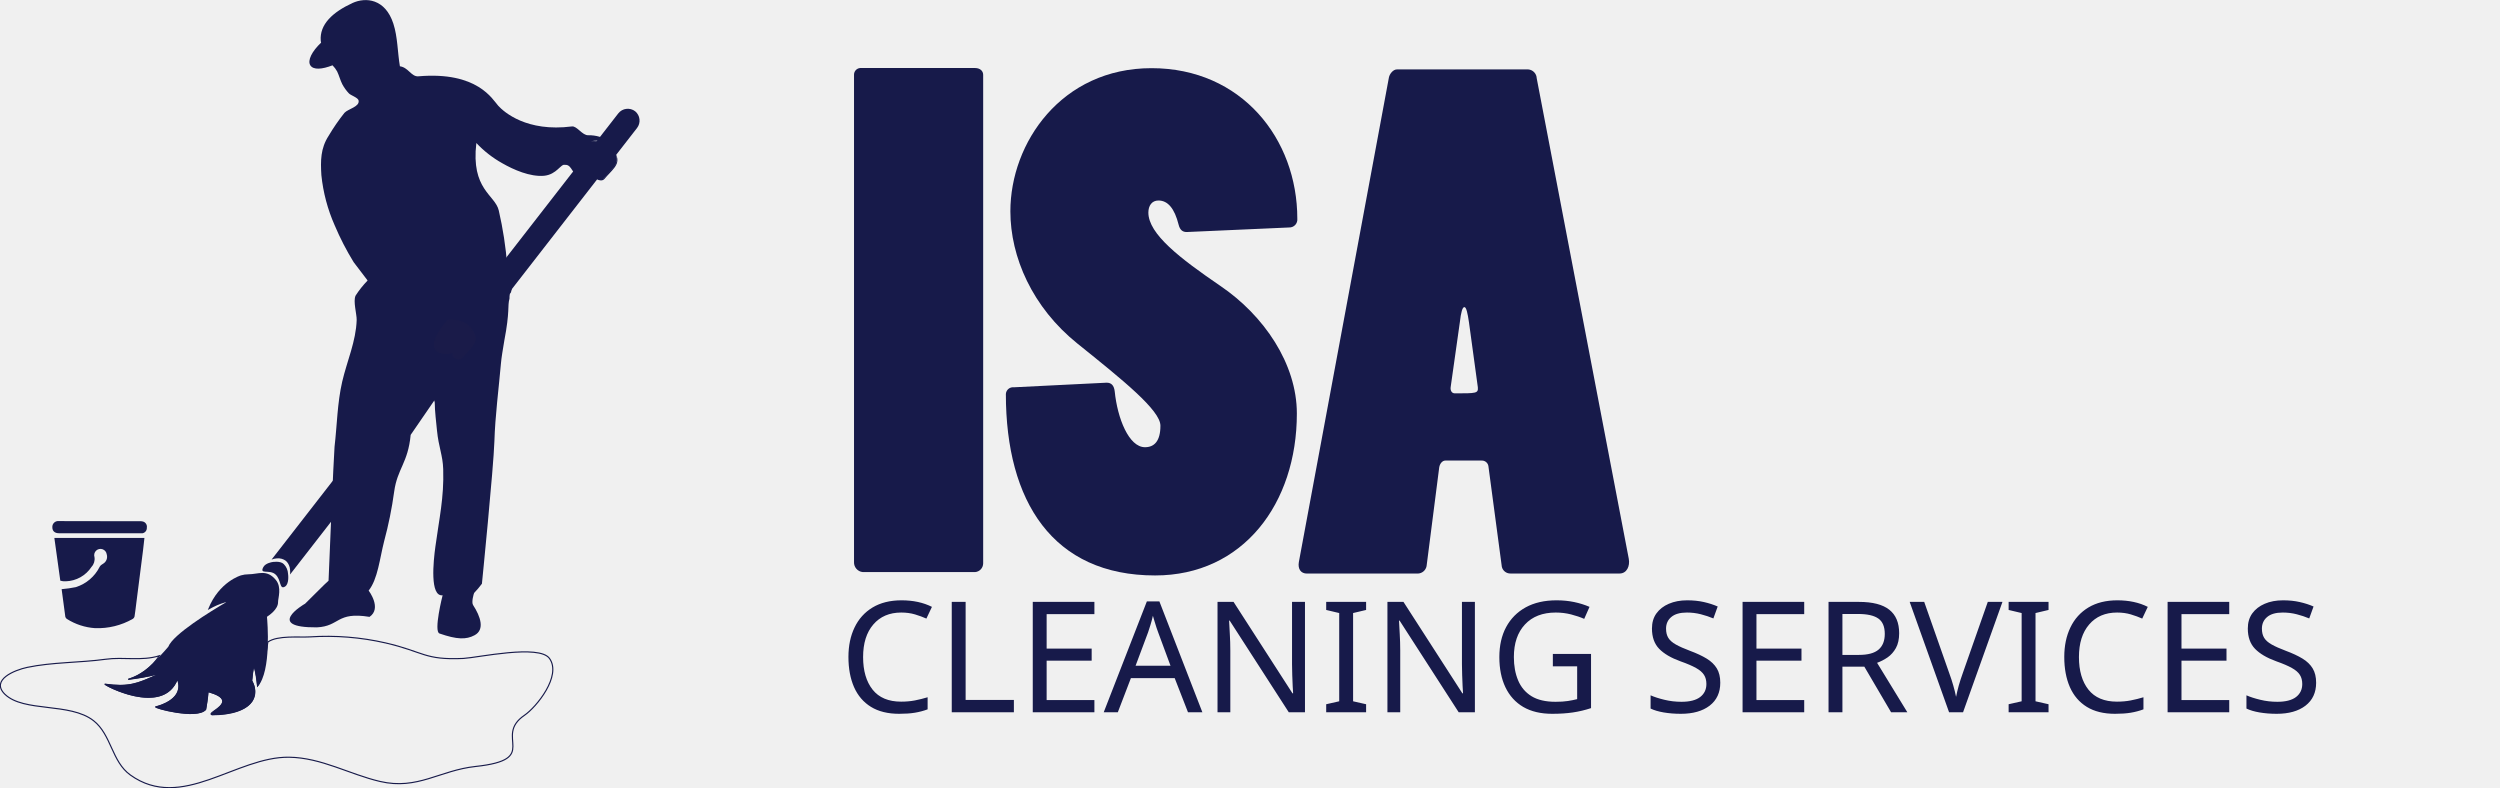
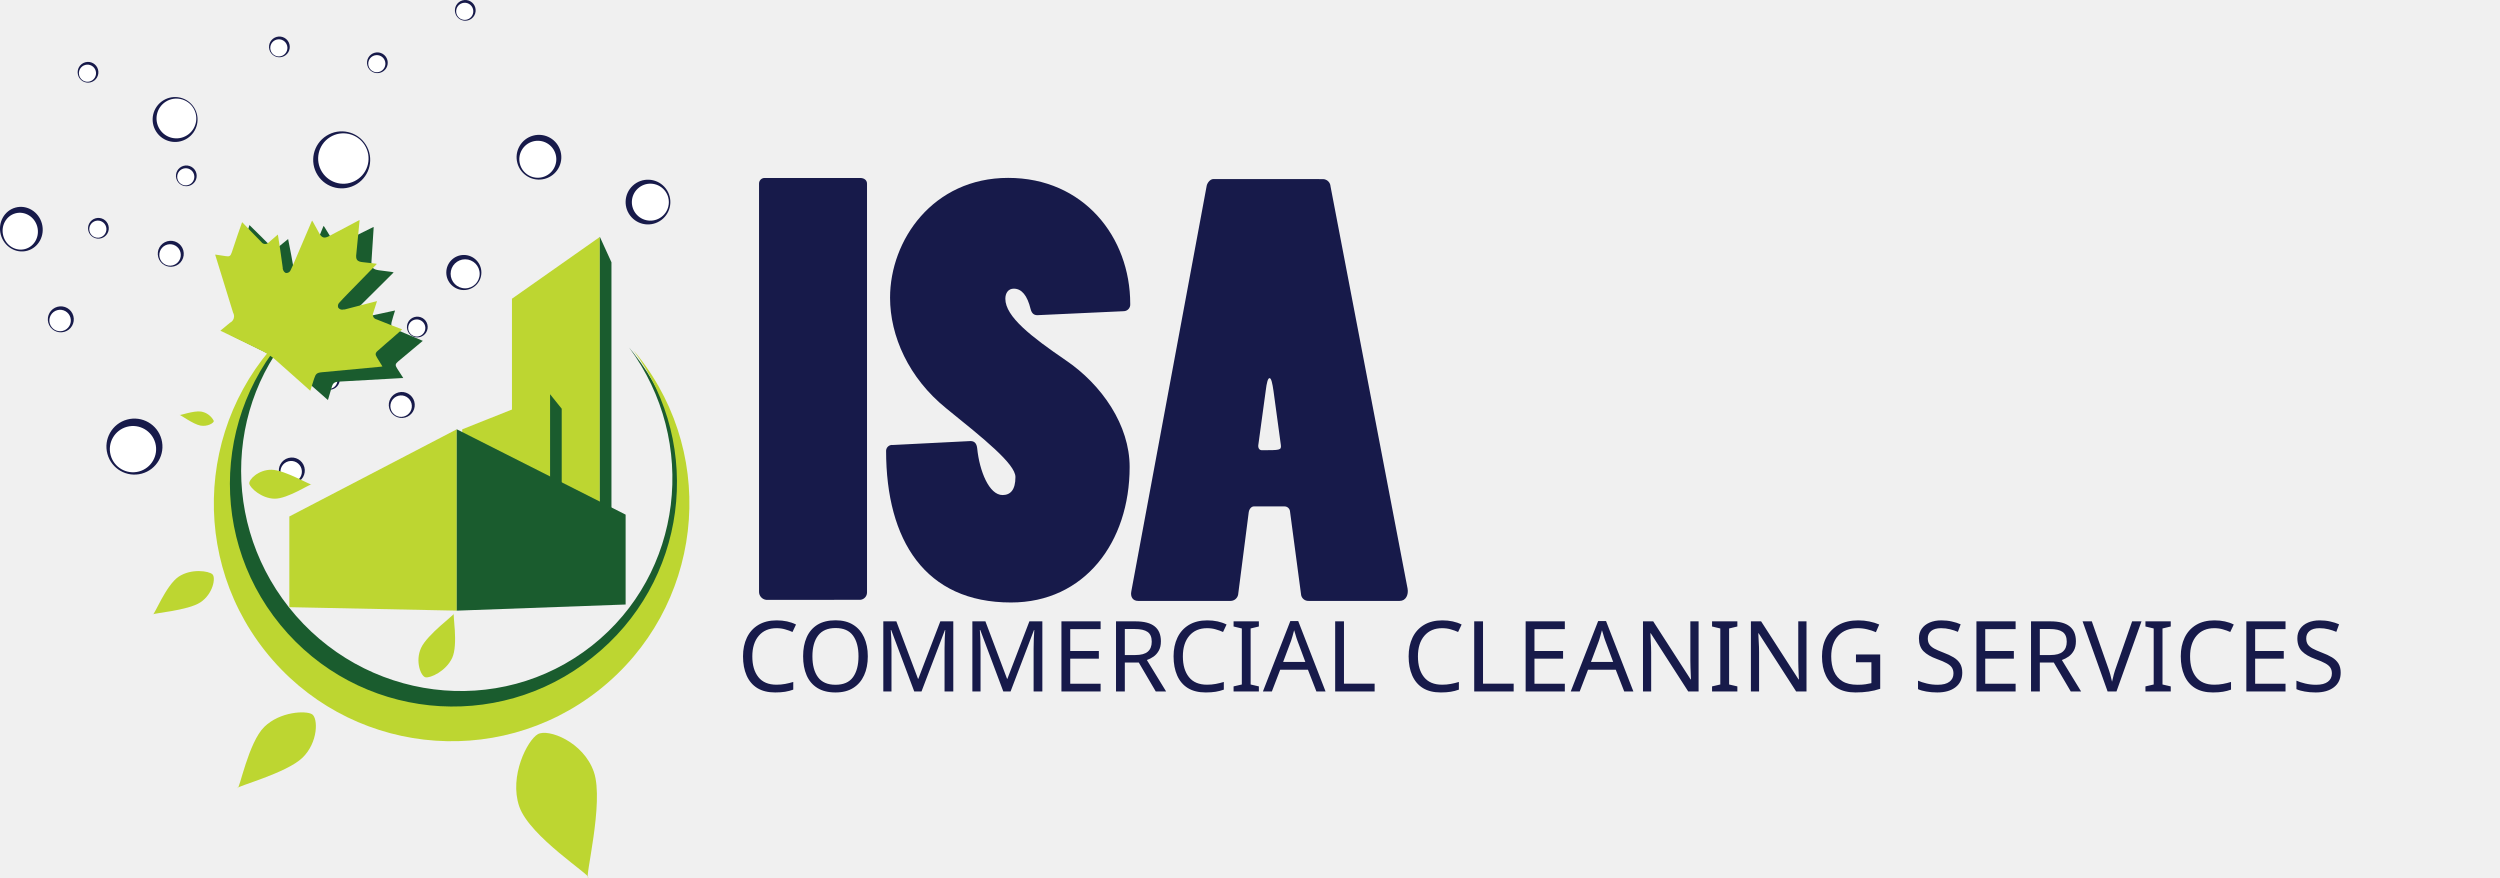
- <svg xmlns="http://www.w3.org/2000/svg" viewBox="0 0 543.14 171.17">
+ <svg xmlns="http://www.w3.org/2000/svg" viewBox="0 0 554.29 194.58">
  <defs>
-     <style>.cls-1,.cls-4{fill:#171a4a;}.cls-2,.cls-3{fill:none;}.cls-3{stroke:#171a4a;}.cls-3,.cls-5{stroke-miterlimit:10;stroke-width:0.25px;}.cls-4{font-size:33.59px;font-family:Verdana, Verdana;}.cls-5{fill:#1a1b49;stroke:#1a1b49;}</style>
+     <style>.cls-1,.cls-4{fill:#171a4a;}.cls-2{fill:#fff;}.cls-3{fill:#1a5c2e;}.cls-4{font-size:21.77px;font-family:Verdana, Verdana;}.cls-5{fill:#bdd631;}</style>
  </defs>
  <g id="Layer_2" data-name="Layer 2">
    <g id="Layer_1-2" data-name="Layer 1">
-       <path class="cls-1" d="M446.12,110.35" />
-       <path class="cls-2" d="M78,96.19" />
-       <path id="I" class="cls-1" d="M187.44,124.29a2.11,2.11,0,0,1-1.9-2.2V16.25a1.45,1.45,0,0,1,1.31-1.47h25c1,0,1.75.58,1.75,1.47V122.39a1.91,1.91,0,0,1-1.75,1.9Z" />
-       <path id="S" class="cls-1" d="M257.81,50.41c-.86,0-1.46-.43-1.75-1.6q-1.31-5.25-4.38-5.25c-1.45,0-2.19,1.16-2.19,2.62,0,4.67,6.86,9.93,15.62,15.92,9.49,6.43,16.64,16.93,16.64,27.74,0,19.56-11.68,35.18-30.8,35.18-22.2,0-32.42-16.06-32.42-39.42a1.56,1.56,0,0,1,1.75-1.46l20.15-1c1,0,1.6.58,1.75,1.9.59,5.84,3.07,12.12,6.58,12.12,2,0,3.35-1.31,3.35-4.67s-8.17-9.93-18-17.82-14.6-18.83-14.6-28.76c0-14.89,11.1-31.1,30.66-31.1s31.68,15.33,31.68,32.7a1.73,1.73,0,0,1-1.76,1.91Z" />
-       <path id="A" class="cls-1" d="M332,15.08A2,2,0,0,1,333.86,17l20,104.39c.3,1.6-.43,3.21-2,3.21H328.17a1.89,1.89,0,0,1-1.89-1.47l-2.92-21.9a1.43,1.43,0,0,0-1.47-1.17H314c-.59,0-1.17.59-1.32,1.47L309.93,123a2,2,0,0,1-1.91,1.61H283.93c-1.31,0-2-1-1.75-2.48L301.75,16.83c.14-.73.88-1.75,1.75-1.75Zm-12.85,55c-.29-2-.58-3.36-1-3.36s-.73,1-1,3.36L315.18,84c-.14.73.15,1.46.89,1.46,4.66,0,5.11,0,5-1.32Z" />
-       <path class="cls-3" d="M83.77,139.68a56.94,56.94,0,0,0-16.46-1.31c-2.39.14-7-.37-9.12,1.11,0,0-1.11,8.31-2.23,9.55-.84-7.14-1-3.33-1.28-1.2,2.43,4.77-2,7.39-8.57,7.4-1.74-.27,6.6-2.85-.88-5-.3,1.59.31-1.59-.55,3.9-1.95,2.22-11.54-.43-10.82-.57s6.44-1.68,4.67-6.06c-3.15,8.31-16.39,1-15.68,1.15,5.13.73,7.08-.14,10.88-1.82,2.11-.92,4.44-1.54,6.12-3.22-3.2,2.76-7.93,3.41-12,4a12.46,12.46,0,0,0,6.77-5.14c-3.85,1.2-7.79.21-11.7.76-5.51.76-11.59.62-17,1.76-2.78.59-8,2.72-4.87,5.83,4.11,4,14.15,1.73,19.28,5.76,3.89,3.06,3.93,8.89,8,11.8,11.15,8,23-4.06,34.52-3.87,7,.11,13.09,3.72,19.73,5.27,8.15,1.9,12.94-2.42,20.74-3.26,14.34-1.53,3.75-6.45,10.62-11.12,2.6-1.77,8.14-8.58,5.44-12.35-2.23-3.12-15.57-.17-18.72,0C92.17,143.44,92.13,141.62,83.77,139.68Z" />
-       <path class="cls-1" d="M138,24.18a2.63,2.63,0,0,0-3.68.46L59,121.57a3.7,3.7,0,0,1,1.14-.26,2.82,2.82,0,0,1,2,.56,2.88,2.88,0,0,1,.88,1.94,5.42,5.42,0,0,1,0,1l75.38-97A2.63,2.63,0,0,0,138,24.18Z" />
-       <path class="cls-1" d="M128.09,30.71s-5.81,6.31-1,7.16c1.56.2,2.32-.61,2.17.36-.31.23,1.32,1.52,2,.43,2.06-2.43,4.33-3.56,1.28-6.75A6,6,0,0,0,128.09,30.71Z" />
-       <path class="cls-1" d="M130.55,39.2h0a1.7,1.7,0,0,1-1.38-.79.21.21,0,0,1,0-.22c0-.19,0-.28,0-.29s0,0-.12,0a2.8,2.8,0,0,0-.38.05,5.34,5.34,0,0,1-1,.11,3.72,3.72,0,0,1-.54,0,2.19,2.19,0,0,1-1.92-1.32c-.73-2.14,2.66-5.86,2.81-6l0,0h0a6,6,0,0,1,1-.09,5.92,5.92,0,0,1,3.23,1.07l.38.22,0,0c2.6,2.74,1.4,4-.27,5.78-.33.34-.67.71-1,1.11A1,1,0,0,1,130.55,39.2Zm-1.48-1.56a.38.38,0,0,1,.29.11.62.62,0,0,1,.06.5v0l0,0a.41.41,0,0,0,.09.15,1.59,1.59,0,0,0,1.08.52h0a.77.77,0,0,0,.69-.38c.35-.42.7-.79,1-1.15,1.64-1.73,2.73-2.89.28-5.46l-.36-.21a5.71,5.71,0,0,0-3.11-1,6,6,0,0,0-.94.08c-.31.35-3.39,3.84-2.74,5.76a2,2,0,0,0,1.75,1.18l.51,0a5.46,5.46,0,0,0,1-.1A2.26,2.26,0,0,1,129.07,37.63Z" />
-       <path class="cls-1" d="M62.58,124.66a3.19,3.19,0,0,0-.94-2.12c-.75-.76-2.52-.42-2.52-.42s-1.43.21-1.9,1.07c-.94,1.73,1.34.44,2.63,1.61s.82,3.4,2.07,2.64C62.91,126.82,62.58,124.66,62.58,124.66Z" />
-       <path class="cls-1" d="M13.39,128a25.65,25.65,0,0,0,3.08-.44,8.72,8.72,0,0,0,5.19-4.43,1.69,1.69,0,0,1,.68-.62,1.75,1.75,0,0,0,.85-2.06,1.37,1.37,0,1,0-2.66.6,2.53,2.53,0,0,1-.65,2.11,6.9,6.9,0,0,1-5.57,3.13,2.76,2.76,0,0,1-.46,0c-.23,0-.45-.08-.75-.14l-1.29-9.28H31.38c-.1.89-.19,1.77-.3,2.64q-.74,5.81-1.48,11.62c-.12.93-.22,1.87-.37,2.79a.89.89,0,0,1-.4.55,15.37,15.37,0,0,1-8.18,2,13.07,13.07,0,0,1-6.12-2,.79.79,0,0,1-.34-.48C13.91,131.93,13.65,129.92,13.39,128Z" />
-       <path class="cls-1" d="M23.75,113.23h6.74a2.07,2.07,0,0,1,.68.11,1.18,1.18,0,0,1,.73,1.31,1.16,1.16,0,0,1-.91,1.2,3.13,3.13,0,0,1-.58,0H12.81c-.92,0-1.44-.47-1.44-1.3a1.27,1.27,0,0,1,1.43-1.34Z" />
-       <text class="cls-4" transform="translate(182.28 154.75)">CLEANING SERVICES</text>
-       <path class="cls-1" d="M130.29,29.72a8.22,8.22,0,0,0-2.48-.34c-1.27.09-2.47-2.06-3.56-1.91-9.82,1.26-14.76-3.13-16-4.49s-4.48-7.51-17.37-6.4c-1.51.12-2.18-1.94-4-2.18-.51-3-.48-6.38-1.42-9.26-1.76-5.42-6-5.8-8.87-4.49-4.34,2-7.17,4.65-6.91,8.17,0,.15.06.3.08.45-2,1.89-3,3.87-2.34,4.92s2.56.88,4.82,0a6.06,6.06,0,0,1,1,1.32c.44.91.67,1.89,1.12,2.78a9.21,9.21,0,0,0,1.44,2c.4.43,2,.92,2.11,1.55.25,1.37-2.28,1.8-3.08,2.68a43.89,43.89,0,0,0-3.44,5c-1.76,2.72-1.76,5.42-1.57,8.53a36,36,0,0,0,2.89,10.9,59.75,59.75,0,0,0,4.12,8l3,3.94,0,.09a20.85,20.85,0,0,0-2.58,3.25c-.57,1.25.27,4,.24,5.29-.15,4.65-2.09,8.88-3.14,13.38-1.08,4.7-1.11,9.38-1.67,14.18-.16,1.42-1.31,29.07-1.3,29.08-.49.37-4.57,4.52-5.1,5-.41.21-8.76,5.22,2.56,5.14,5.05-.24,4.2-3.47,11.44-2.28,2.75-1.86-.18-5.7-.19-5.71,2-2.52,2.41-7,3.37-10.74a86.38,86.38,0,0,0,2.18-10.78c.69-5,3-6.19,3.58-12.31L94.36,87c0,.2.07.34.09.45,0,1.81.33,4.41.49,6.1.35,3.58,1.26,5.36,1.35,8.39.19,6.24-.87,10.67-1.7,16.82-.44,3.21-1.24,10.9,1.57,10.57,0,0-2,7.85-.68,8.3,3.79,1.32,5.8,1.36,7.62.38,2.28-1.21,1.29-4.08-.32-6.56-.41-.62.16-2.52.23-2.63a20.33,20.33,0,0,0,1.69-2s2.54-25.31,2.71-30.93.93-11.29,1.43-17c.11-1.26.38-2.79.71-4.8,1.28-6.7.66-7.44,1.14-9.23,0-.33,0-.66.08-1l.25-.36c0-.11.05-.21.08-.33s.07-.3.1-.45c-.29-1.68-.65-3.35-1-5a81.18,81.18,0,0,0-1.84-12c-.79-3.4-6.08-4.53-4.87-14.65a23.29,23.29,0,0,0,5.59,4.37c2.53,1.46,6.09,3,9.1,2.75,2.79-.26,3.67-2.66,4.54-2.37H123c1.27.11,1.45,2.33,2.48,1.94a4.46,4.46,0,0,0,.82-.42,1.62,1.62,0,0,1-.48-.69c-.73-2.14,2.66-5.86,2.81-6l0,0h0a6.05,6.05,0,0,1,1-.09,4.92,4.92,0,0,1,2,.44C131,30.33,130.36,29.75,130.29,29.72Z" />
-       <path class="cls-5" d="M97.3,69.61s-5.8,6.3-1,7.15c1.56.2,2.32-.62,2.17.35-.32.23,1.32,1.52,2,.43,2.06-2.43,4.32-3.55,1.29-6.75A5.93,5.93,0,0,0,97.3,69.61Z" />
-       <path class="cls-1" d="M58,134c.1,1,1,11.78-2,15.14l-.14.16,0-.21a17.75,17.75,0,0,0-.68-4,10.92,10.92,0,0,0-.29,1.81c0,.34-.07.68-.12,1a4.33,4.33,0,0,1,.14,4.38c-1.21,2-4.43,3.12-8.81,3.13h0c-.12,0-.29-.06-.32-.2s.22-.4.79-.81c.79-.55,1.86-1.33,1.73-2.13s-1.12-1.31-3-1.87l-.06.3a23,23,0,0,1-.48,3.48v0l0,0c-.53.61-1.65.92-3.3.92-3.07,0-7.69-1.15-7.72-1.51,0,0,0-.11.12-.12.94-.2,3.59-1.09,4.55-2.88a3.39,3.39,0,0,0,.13-2.82c-1.05,2.53-3.18,3.82-6.31,3.82-4.38,0-9.5-2.62-9.5-2.93v-.1h.14a22.62,22.62,0,0,0,3.24.26c2.9,0,4.74-.82,7.54-2.05l0,0,.61-.26A48.13,48.13,0,0,1,28,147.64l-.1,0,0-.19c3.26-.91,5.66-3.58,7.79-5.94l.87-1c1.06-2.71,9.16-7.67,12.58-9.67H49a15.67,15.67,0,0,0-3.61,1.56l-.24.12.1-.25c2.37-5.9,7.07-7.26,7.12-7.27a5.62,5.62,0,0,1,1.57-.23c2.18,0,4-1.19,6,1.24,1.31,1.6.47,3.94.47,4.76C60.46,132.41,58.37,133.74,58,134Z" />
+       <circle class="cls-1" cx="143.67" cy="44.8" r="4.96" transform="translate(7.86 109.64) rotate(-42.84)" />
+       <circle class="cls-2" cx="144.19" cy="44.82" r="4.1" transform="translate(7.99 110) rotate(-42.84)" />
+       <circle class="cls-1" cx="73.04" cy="84.12" r="2.3" transform="translate(-19.44 22) rotate(-15.14)" />
+       <circle class="cls-2" cx="72.92" cy="84.33" r="1.9" transform="translate(-19.5 21.97) rotate(-15.14)" />
+       <circle class="cls-1" cx="92.53" cy="72.51" r="2.3" transform="translate(-15.73 26.68) rotate(-15.14)" />
+       <circle class="cls-2" cx="92.41" cy="72.72" r="1.9" transform="translate(-15.79 26.66) rotate(-15.14)" />
+       <circle class="cls-1" cx="64.7" cy="104.32" r="2.88" transform="translate(-25 20.52) rotate(-15.14)" />
+       <circle class="cls-2" cx="64.55" cy="104.58" r="2.38" transform="translate(-25.07 20.49) rotate(-15.14)" />
+       <circle class="cls-1" cx="89.08" cy="89.79" r="2.88" transform="translate(-20.36 26.38) rotate(-15.14)" />
+       <circle class="cls-2" cx="88.93" cy="90.05" r="2.38" transform="translate(-20.43 26.35) rotate(-15.14)" />
+       <path class="cls-3" d="M131.27,143.13c-20.56,16.26-50.66,12.45-67.23-8.5-16.23-20.53-13.44-49.89,6-66.36-.42.31-.85.62-1.27.95-21.94,17.34-25.39,49.52-7.72,71.87s49.78,26.41,71.71,9.07,25.39-49.52,7.72-71.87c-.34-.42-.69-.83-1-1.24C154.93,97.92,151.42,127.2,131.27,143.13Z" />
+       <path id="S" class="cls-1" d="M230,69.88c-.74,0-1.25-.37-1.5-1.37Q227.4,64,224.77,64c-1.24,0-1.87,1-1.87,2.24,0,4,5.86,8.48,13.34,13.6,8.11,5.49,14.22,14.46,14.22,23.69,0,16.71-10,30.05-26.31,30.05-19,0-27.69-13.72-27.69-33.67a1.33,1.33,0,0,1,1.5-1.25l17.21-.87c.87,0,1.37.5,1.49,1.62.5,5,2.63,10.35,5.62,10.35,1.74,0,2.86-1.12,2.86-4s-7-8.48-15.34-15.22S197.34,74.5,197.34,66c0-12.72,9.48-26.56,26.19-26.56s27.06,13.1,27.06,27.93a1.48,1.48,0,0,1-1.5,1.63Z" />
+       <path id="A" class="cls-1" d="M293.36,39.71A1.72,1.72,0,0,1,295,41.33l17.08,89.16c.25,1.37-.37,2.74-1.74,2.74H290.11a1.62,1.62,0,0,1-1.62-1.25L286,113.28a1.22,1.22,0,0,0-1.26-1H278c-.5,0-1,.5-1.13,1.25l-2.36,18.33a1.71,1.71,0,0,1-1.63,1.37H252.32c-1.12,0-1.74-.87-1.49-2.12L267.54,41.2c.12-.62.75-1.5,1.49-1.5Zm-11,47c-.25-1.75-.5-2.87-.87-2.87s-.63.88-.87,2.87L279,98.57c-.12.62.13,1.25.76,1.25,4,0,4.36,0,4.23-1.13Z" />
+       <path class="cls-3" d="M75.31,84.6,89,83.83l.42,0c-.47-.74-.91-1.43-1.36-2.12s-.46-1,.18-1.54c1.05-.89,2.12-1.77,3.18-2.66l2.32-1.94-2.89-1.22L87.64,73c-.82-.34-1-.79-.81-1.59s.49-1.66.76-2.57l-3.52.76-4,.88-.23,0a1.25,1.25,0,0,1-1.24-.44.93.93,0,0,1,.2-1.14c.58-.64,1.2-1.26,1.81-1.87l6.54-6.5.12-.15-.42-.09L84,59.92c-1.34-.19-1.72-.64-1.64-1.93q.24-3.72.48-7.43c0-.08,0-.15,0-.24l-.22.1-6.68,3.29c-1.15.57-1.71.39-2.41-.78L72,50.43c-.07-.11-.15-.22-.24-.35-.05.09-.08.13-.09.16q-1.75,4.26-3.5,8.53c-.33.8-.66,1.61-1,2.39a.93.93,0,0,1-1,.62,1.25,1.25,0,0,1-.88-1c0-.08,0-.15,0-.23l-.72-4L63.88,53,61.8,54.69A1.14,1.14,0,0,1,60,54.55l-2.46-2.45-2.23-2.2-.9,2.88c-.41,1.32-.81,2.64-1.24,4-.26.79-.51.91-1.35.75s-1.62-.29-2.48-.45c.05.18.08.29.12.41L54,70.38c.4,1.14.3,1.49-.61,2.21l-2.19,1.73L56,76.7c1.79.89,3.59,1.77,5.37,2.67a18.71,18.71,0,0,1,2.81,1.88c1.52,1.3,3,2.62,4.53,3.93l4,3.52L73.5,86C73.81,84.89,74.1,84.67,75.31,84.6Z" />
+       <text class="cls-4" transform="translate(163.41 153.31)">COMMERCIAL CLEANING SERVICES</text>
+       <polygon class="cls-5" points="113.51 66.23 132.99 52.53 132.99 133.08 113.51 132.83 113.51 66.23" />
+       <polygon class="cls-3" points="135.57 58.15 132.99 52.5 132.99 133.08 135.57 132.98 135.57 58.15" />
+       <polygon class="cls-5" points="102.48 95.19 121.96 87.43 121.96 133.08 102.48 132.94 102.48 95.19" />
+       <polygon class="cls-3" points="124.54 90.62 121.96 87.41 121.96 133.08 124.54 133.02 124.54 90.62" />
+       <polygon class="cls-5" points="64.15 134.62 101.27 135.39 101.27 95.18 64.15 114.51 64.15 134.62" />
+       <polygon class="cls-3" points="138.71 114.1 101.27 95.18 101.27 135.39 138.71 134.03 138.71 114.1" />
+       <path class="cls-5" d="M131.33,145.77A49.42,49.42,0,0,1,68.75,69.27c-.44.33-.88.65-1.32,1a52.72,52.72,0,1,0,74.06,8.66c-.34-.43-.7-.85-1.05-1.27A49.42,49.42,0,0,1,131.33,145.77Z" />
+       <path id="I" class="cls-1" d="M169.91,133a1.8,1.8,0,0,1-1.62-1.88V40.71a1.24,1.24,0,0,1,1.12-1.25h21.32c.88,0,1.5.5,1.5,1.25v90.66a1.63,1.63,0,0,1-1.5,1.62Z" />
+       <path class="cls-5" d="M71.39,82.53l13-1.22.4-.06c-.42-.7-.82-1.37-1.22-2s-.4-1,.22-1.51c1-.91,2.07-1.8,3.11-2.71l2.27-2L86.49,72l-3-1.19a1.05,1.05,0,0,1-.71-1.52l.81-2.53-3.36.86-3.83,1-.22,0A1.09,1.09,0,0,1,75,68.23a1,1,0,0,1,.23-1.12c.57-.65,1.18-1.27,1.78-1.89l6.42-6.57.12-.15-.39-.07-2.72-.3C79.17,58,78.83,57.55,79,56.3q.36-3.64.71-7.28c0-.07,0-.15,0-.23l-.21.1L73,52.33c-1.11.6-1.64.44-2.26-.68l-1.32-2.4c-.06-.11-.13-.21-.22-.34l-.09.16-3.61,8.45c-.34.8-.68,1.59-1.06,2.37a1,1,0,0,1-.95.64c-.36,0-.69-.43-.8-.93,0-.07,0-.15,0-.22l-.55-3.92L61.61,52l-2,1.72a1.05,1.05,0,0,1-1.68-.08l-2.25-2.31-2-2.08-1,2.85c-.43,1.3-.86,2.61-1.31,3.91-.27.78-.51.91-1.31.78l-2.34-.35c0,.17.07.28.1.39l3.86,12.49A1.59,1.59,0,0,1,51,71.55l-2.14,1.77,4.47,2.16c1.67.81,3.34,1.61,5,2.43a16.07,16.07,0,0,1,2.6,1.74c1.4,1.22,2.78,2.46,4.16,3.69l3.7,3.3L69.63,84C70,82.87,70.24,82.64,71.39,82.53Z" />
+       <path class="cls-5" d="M67.06,168c-3.52,3.43-14.82,6.39-14.39,6.74s2.42-10.15,5.93-13.58,9.27-3.65,10.6-2.79S70.58,164.59,67.06,168Z" />
+       <path class="cls-5" d="M93.35,143.67c1.35-3,7.65-7.54,7.3-7.65s1,6.88-.4,9.86-4.87,4.5-5.9,4.29S92,146.65,93.35,143.67Z" />
+       <path class="cls-5" d="M131.68,171.18c2.3,6.73-2.12,23.78-1.27,23.39s-13-9.05-15.29-15.78,1.83-14.68,4.11-16S129.37,164.45,131.68,171.18Z" />
+       <path class="cls-5" d="M44.43,133.55c-2.8,1.86-10.79,2.41-10.54,2.7s2.92-6.52,5.72-8.39,6.7-1.27,7.49-.53S47.24,131.69,44.43,133.55Z" />
+       <path class="cls-5" d="M60.24,104.15c2.92.05,8.88,3.59,8.85,3.26s-5.29,3.21-8.21,3.16-5.41-2.39-5.6-3.31S57.32,104.1,60.24,104.15Z" />
+       <path class="cls-5" d="M44.44,94.36c-1.6-.29-4.62-2.52-4.62-2.36s3.16-1,4.76-.75a3.88,3.88,0,0,1,2.83,2.08C47.44,93.78,46,94.65,44.44,94.36Z" />
+       <circle class="cls-1" cx="102.84" cy="60.42" r="3.89" />
+       <circle class="cls-2" cx="103.13" cy="60.71" r="3.22" />
+       <circle class="cls-1" cx="119.5" cy="34.86" r="4.96" transform="translate(-4.96 32.42) rotate(-15.14)" />
+       <circle class="cls-2" cx="119.24" cy="35.31" r="4.1" transform="translate(-5.08 32.37) rotate(-15.14)" />
+       <circle class="cls-1" cx="21.82" cy="50.61" r="2.3" transform="translate(-12.46 7.46) rotate(-15.14)" />
+       <circle class="cls-2" cx="21.7" cy="50.81" r="1.9" transform="translate(-12.52 7.43) rotate(-15.14)" />
+       <circle class="cls-1" cx="41.31" cy="38.99" r="2.3" transform="translate(-8.75 12.14) rotate(-15.14)" />
+       <circle class="cls-2" cx="41.19" cy="39.2" r="1.9" transform="translate(-8.81 12.12) rotate(-15.14)" />
+       <circle class="cls-1" cx="83.67" cy="13.91" r="2.3" transform="translate(-0.73 22.34) rotate(-15.14)" />
+       <circle class="cls-2" cx="83.55" cy="14.12" r="1.9" transform="translate(-0.79 22.31) rotate(-15.14)" />
+       <circle class="cls-1" cx="103.16" cy="2.3" r="2.3" transform="translate(2.98 27.02) rotate(-15.14)" />
+       <circle class="cls-2" cx="103.04" cy="2.51" r="1.9" transform="translate(2.92 27) rotate(-15.14)" />
+       <circle class="cls-1" cx="29.81" cy="99.02" r="6.21" transform="translate(-24.83 11.22) rotate(-15.14)" />
+       <circle class="cls-2" cx="29.49" cy="99.58" r="5.13" transform="translate(-24.99 11.16) rotate(-15.14)" />
+       <circle class="cls-1" cx="13.48" cy="70.8" r="2.88" transform="translate(-18.02 5.98) rotate(-15.14)" />
+       <circle class="cls-2" cx="13.33" cy="71.06" r="2.38" transform="translate(-18.1 5.95) rotate(-15.14)" />
+       <circle class="cls-1" cx="37.86" cy="56.27" r="2.88" transform="translate(-13.38 11.84) rotate(-15.14)" />
+       <circle class="cls-2" cx="37.71" cy="56.53" r="2.38" transform="translate(-13.46 11.81) rotate(-15.14)" />
+       <circle class="cls-1" cx="19.52" cy="16.02" r="2.3" transform="translate(-3.51 5.66) rotate(-15.14)" />
+       <circle class="cls-2" cx="19.4" cy="16.23" r="1.9" transform="translate(-3.57 5.63) rotate(-15.14)" />
+       <circle class="cls-1" cx="75.76" cy="35.45" r="6.32" transform="translate(-7.23 45.89) rotate(-32.25)" />
+       <circle class="cls-2" cx="76.13" cy="35.16" r="5.59" transform="translate(-7.02 46.04) rotate(-32.25)" />
+       <ellipse class="cls-1" cx="4.74" cy="50.81" rx="4.72" ry="4.96" transform="translate(-13.11 3) rotate(-15.14)" />
+       <ellipse class="cls-2" cx="4.49" cy="51.26" rx="3.9" ry="4.1" transform="translate(-13.23 2.95) rotate(-15.14)" />
+       <circle class="cls-1" cx="61.95" cy="10.4" r="2.3" transform="translate(-0.57 16.54) rotate(-15.14)" />
+       <circle class="cls-2" cx="61.83" cy="10.61" r="1.9" transform="translate(-0.63 16.52) rotate(-15.14)" />
+       <circle class="cls-1" cx="38.82" cy="26.5" r="4.98" transform="translate(-8.15 24.8) rotate(-32.25)" />
+       <circle class="cls-2" cx="39.11" cy="26.27" r="4.41" transform="translate(-7.98 24.92) rotate(-32.25)" />
    </g>
  </g>
</svg>
